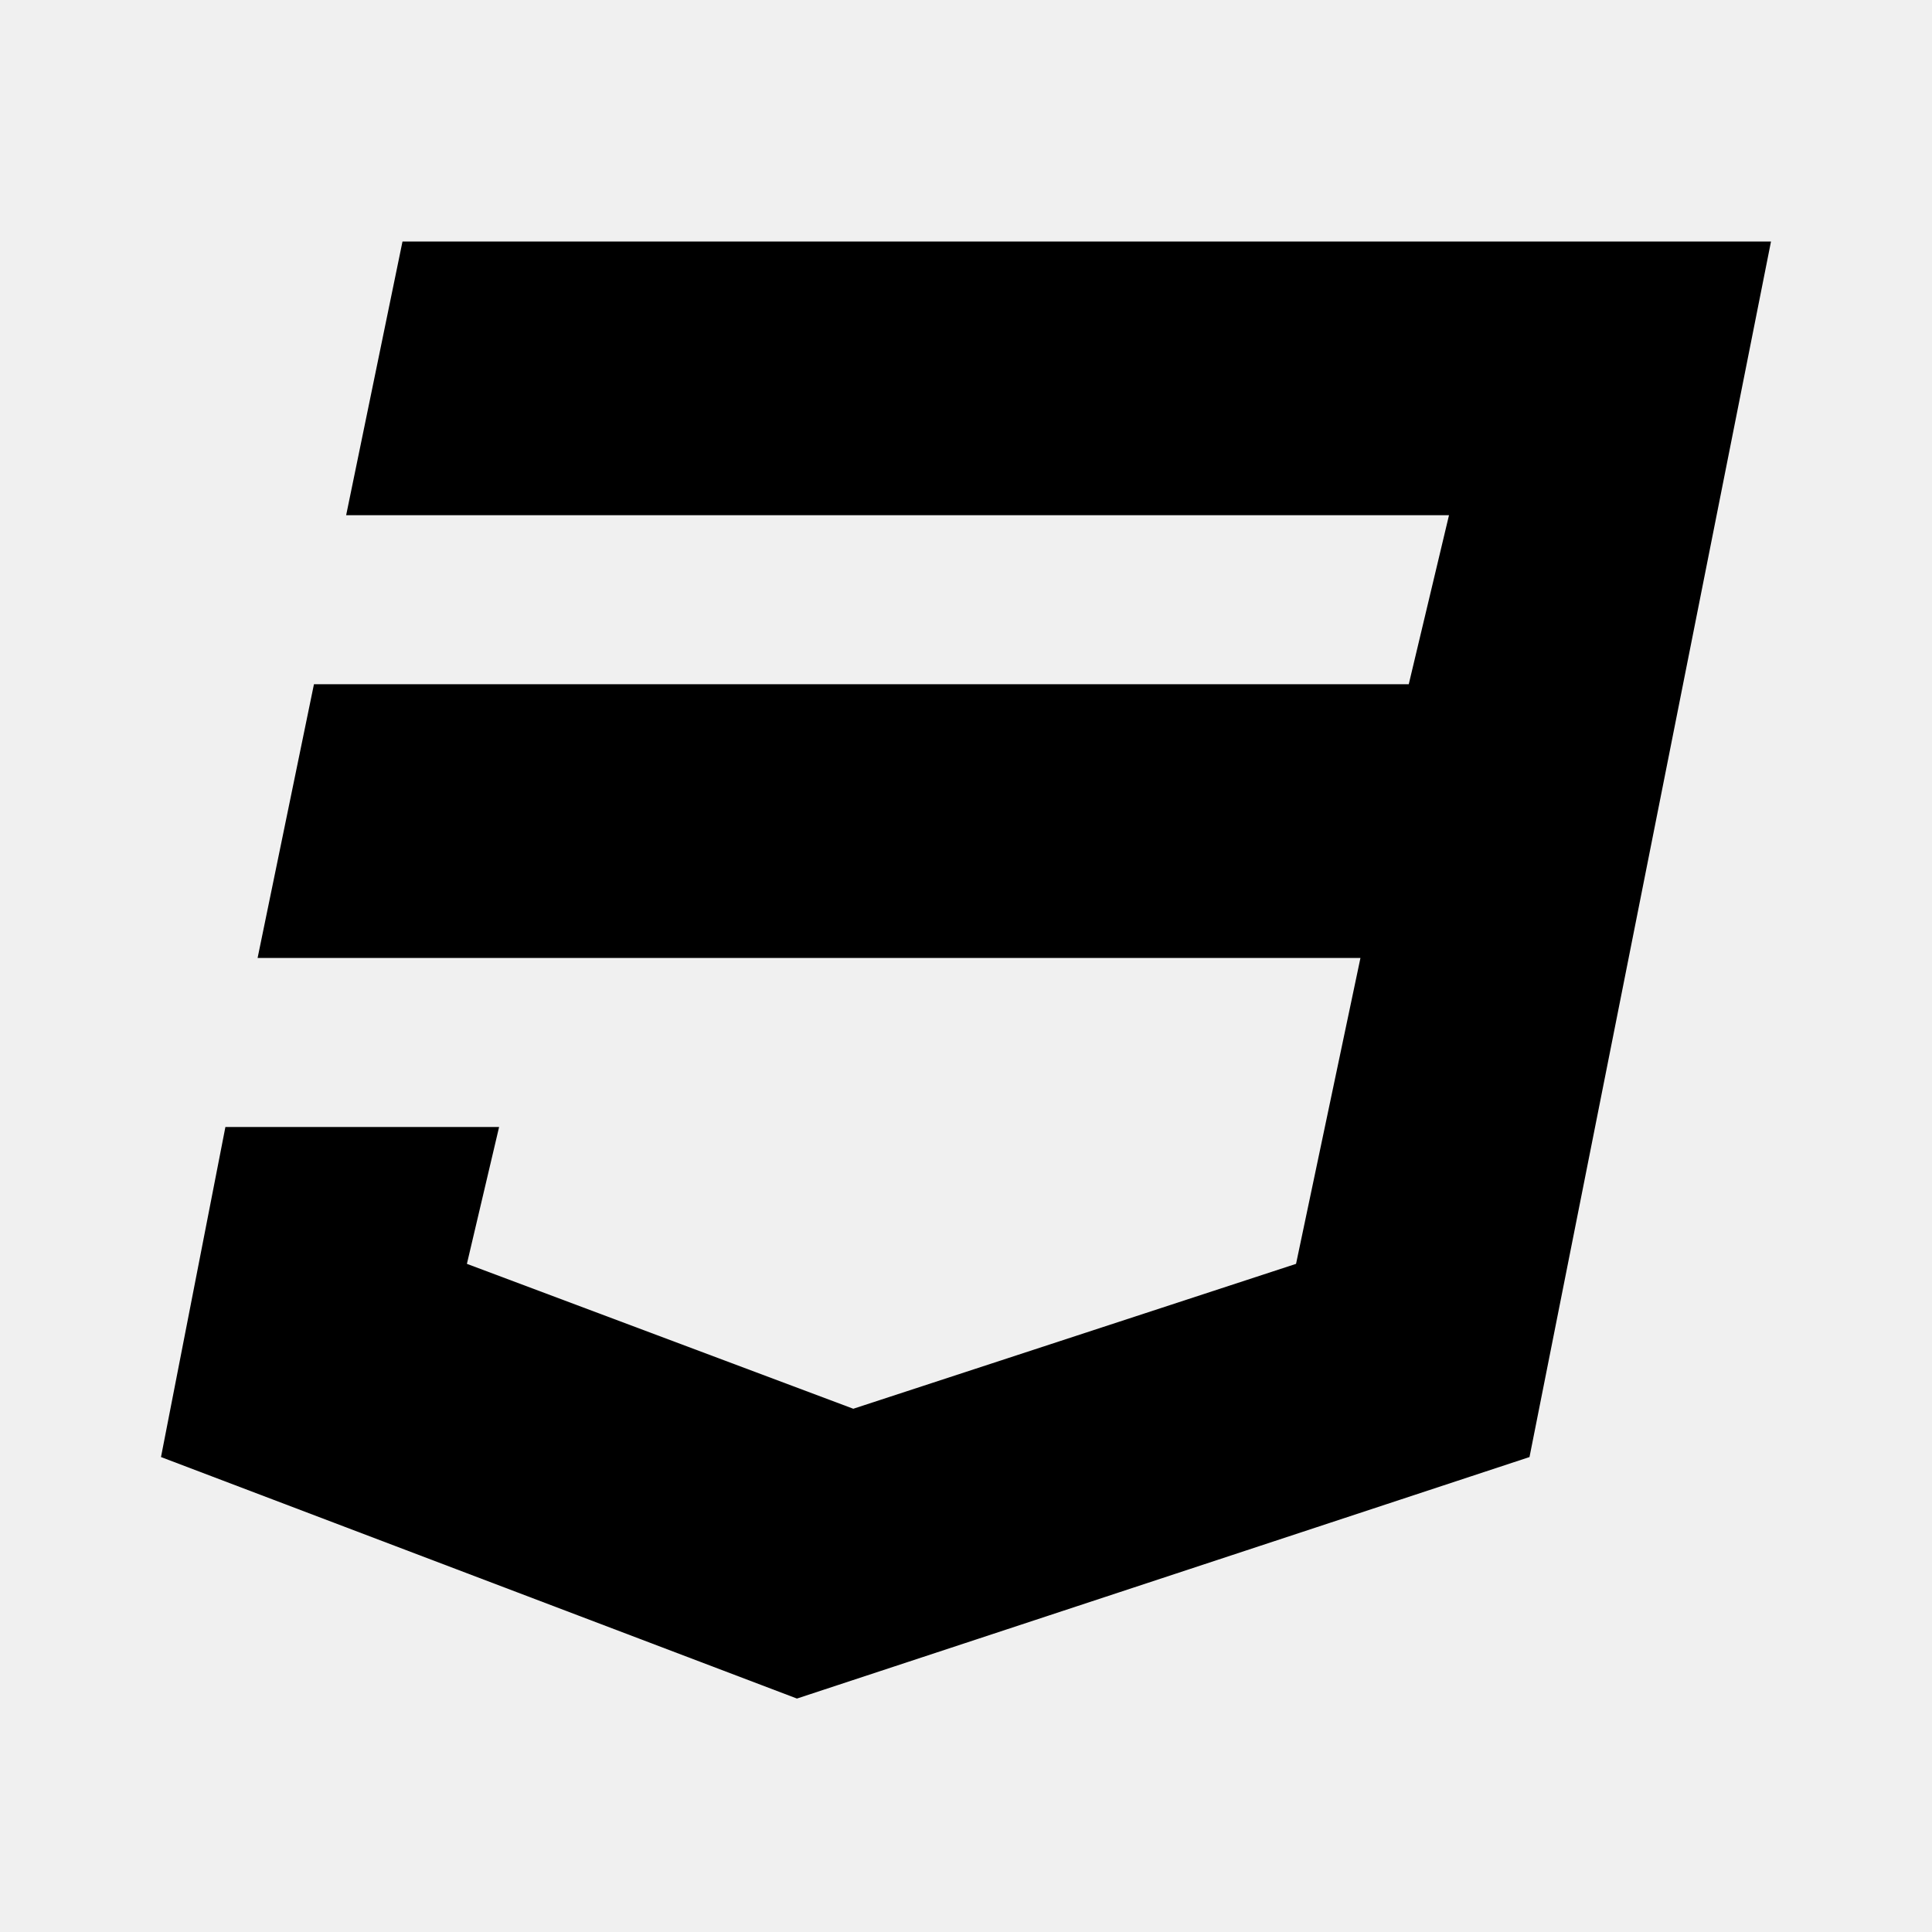
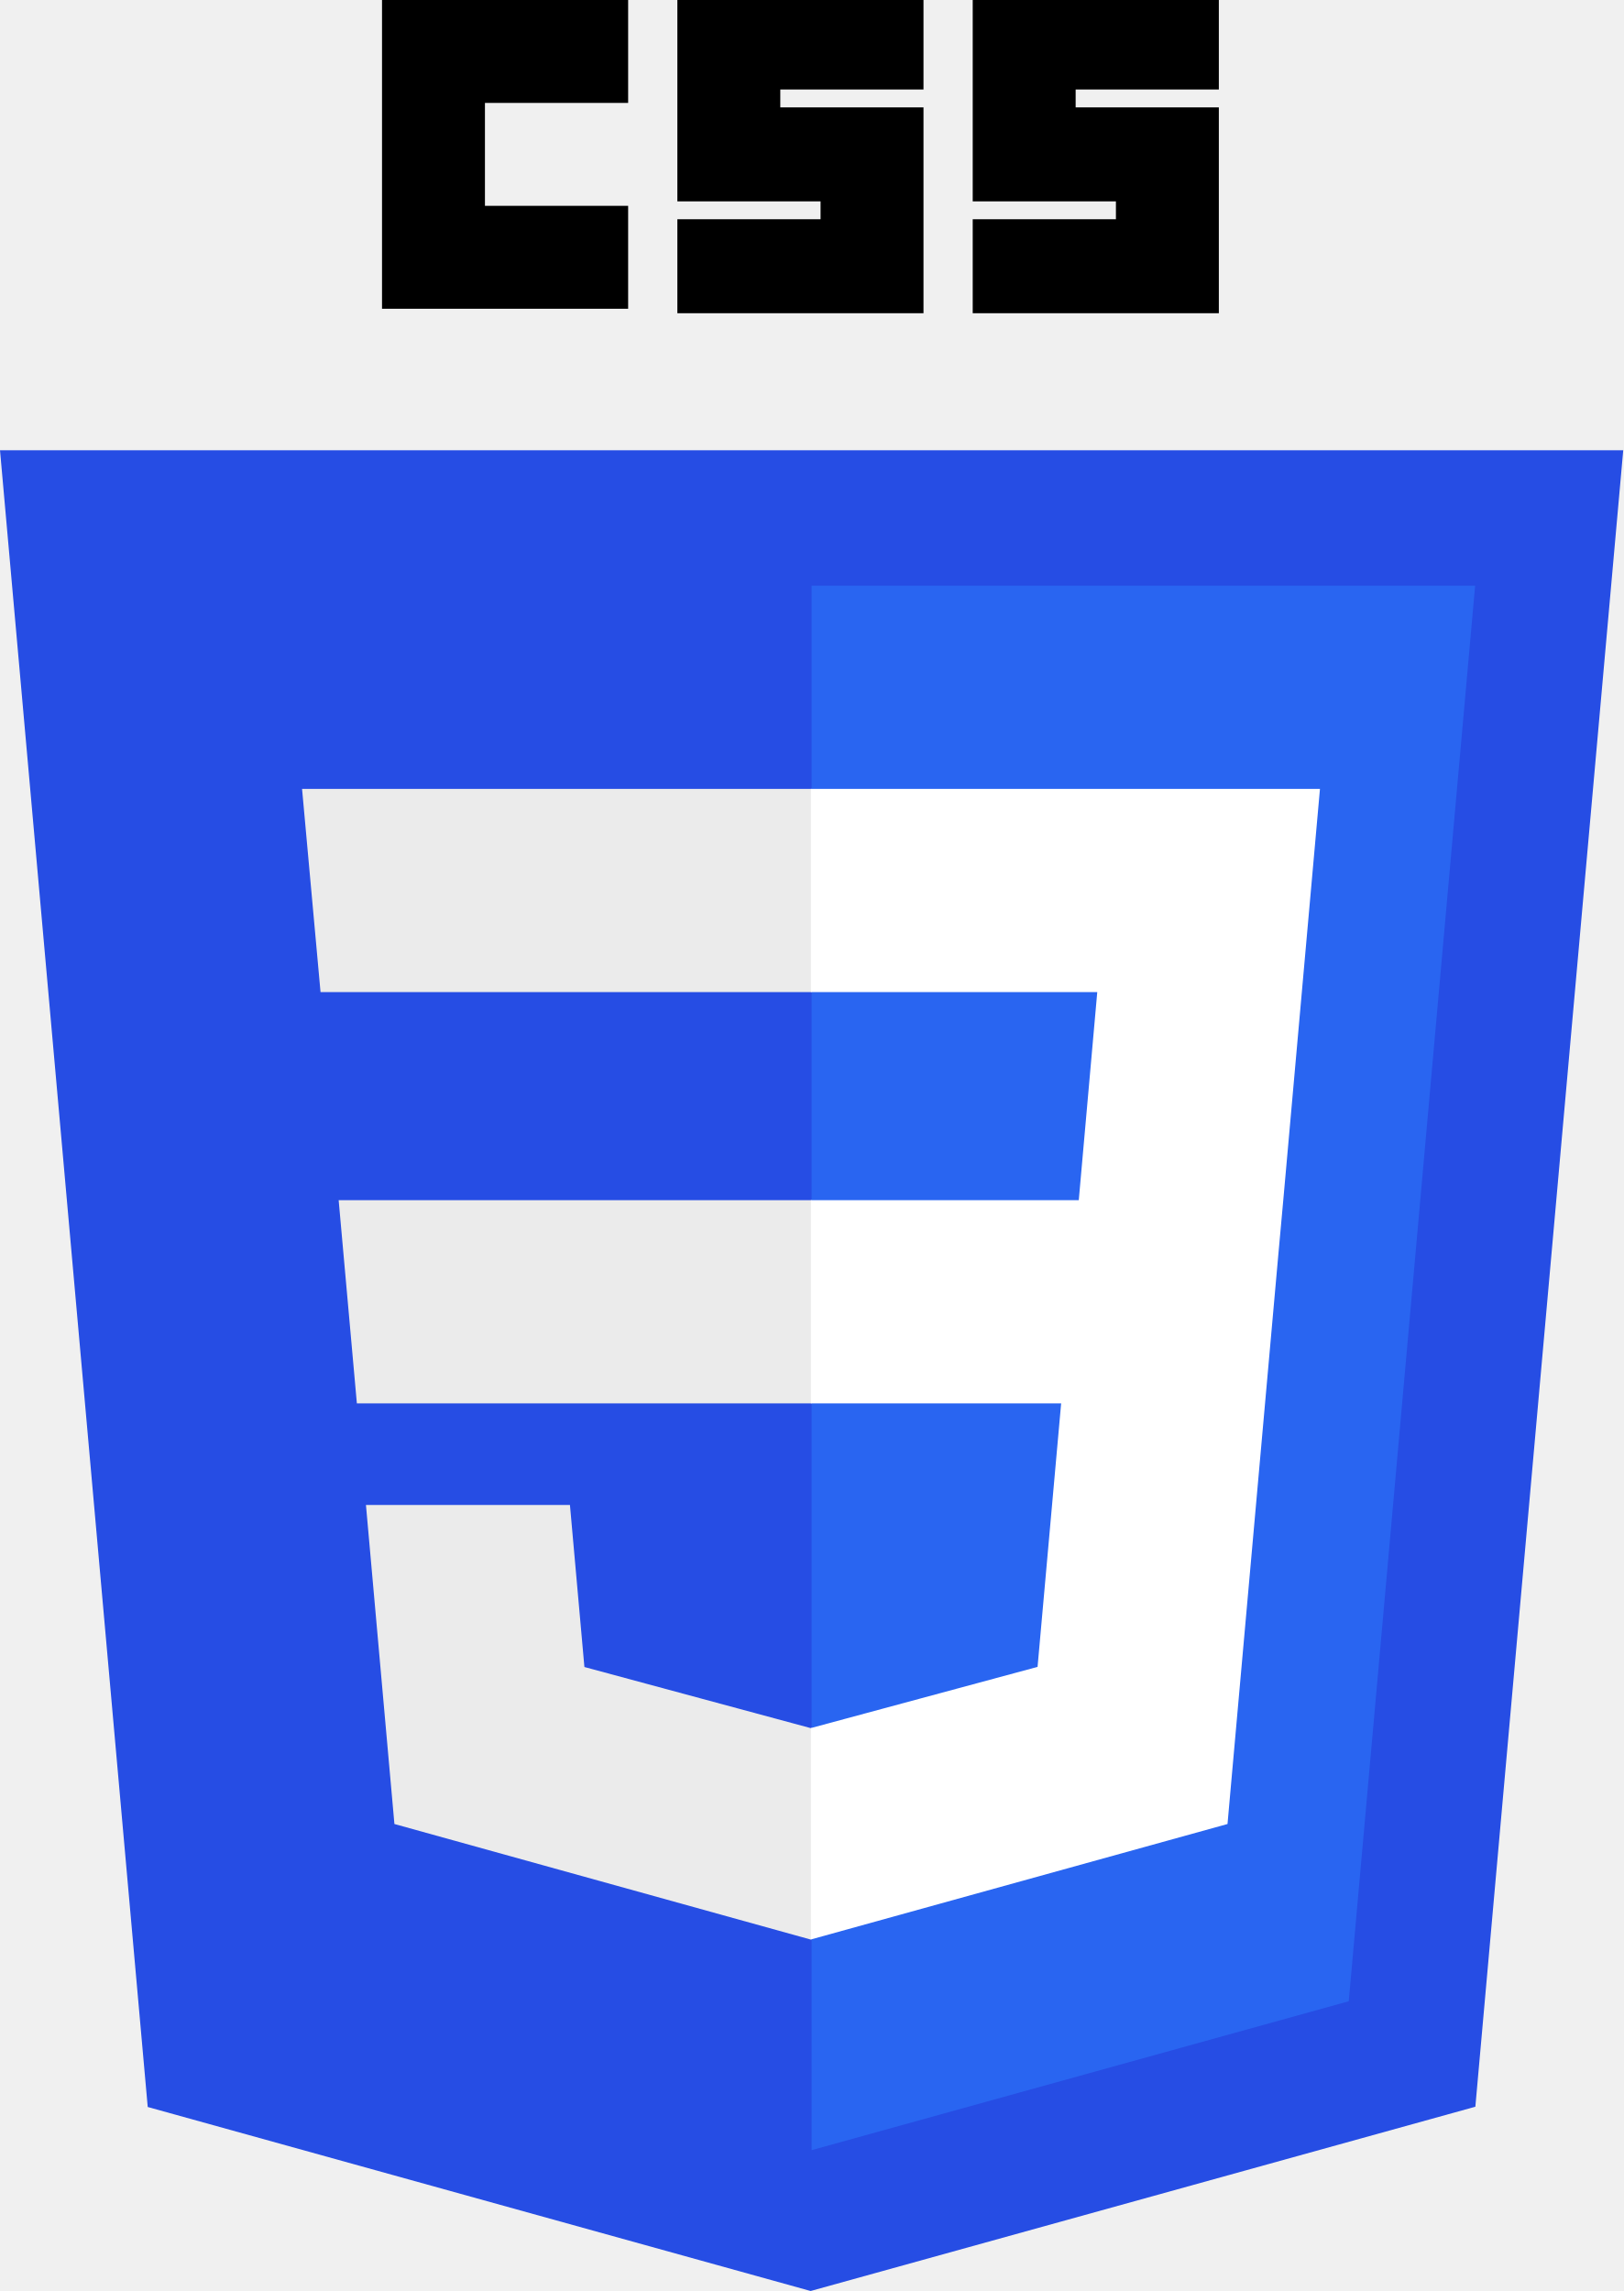
- <svg xmlns="http://www.w3.org/2000/svg" enable-background="new 0 0 24 24" viewBox="0 0 24 24">
-   <path d="M22,3l-3,15.1l-9.1,3l-7.9-3L2.8,14h3.4l-0.4,1.7l4.8,1.8l5.5-1.8l0.8-3.8H3.2l0.7-3.4h13.6L18,6.4H4.3L5,3H22z" />
+ <svg xmlns="http://www.w3.org/2000/svg" width="102.372mm" height="144.498mm" viewBox="0 0 362.734 512" id="svg3476" version="1.1">
+   <defs id="defs3478" />
+   <g id="layer1" transform="translate(-193.633,-276.3622)">
+     <g id="g3013" transform="translate(119,276.3622)">
+       <polygon id="polygon2989" points="437.367,100.62 404.321,470.819 255.778,512 107.644,470.877 74.633,100.62 " style="fill:#264de4" />
+       <polygon id="polygon2991" points="376.03,447.246 404.27,130.894 256,130.894 256,480.523 " style="fill:#2965f1" />
+       <polygon id="polygon2993" points="150.31,268.217 154.38,313.627 256,313.627 256,268.217 " style="fill:#ebebeb" />
+       <polygon id="polygon2995" points="256,176.305 255.843,176.305 142.132,176.305 146.26,221.716 256,221.716 " style="fill:#ebebeb" />
+       <polygon id="polygon2997" points="256,433.399 256,386.153 255.801,386.206 205.227,372.55 201.994,336.333 177.419,336.333 156.409,336.333 162.771,407.634 255.791,433.457 " style="fill:#ebebeb" />
+       <path id="path2999" d="m 160,0 55,0 0,23 -32,0 0,23 32,0 0,23 -55,0 z" />
+       <path id="path3001" d="m 226,0 55,0 0,20 -32,0 0,4 32,0 0,46 -55,0 0,-21 32,0 0,-4 -32,0 z" />
+       <path id="path3003" d="m 292,0 55,0 0,20 -32,0 0,4 32,0 0,46 -55,0 0,-21 32,0 0,-4 -32,0 z" />
+       <polygon id="polygon3005" points="311.761,313.627 306.49,372.521 255.843,386.191 255.843,433.435 348.937,407.634 349.62,399.962 360.291,280.411 361.399,268.217 369.597,176.305 255.843,176.305 255.843,221.716 319.831,221.716 315.699,268.217 255.843,268.217 255.843,313.627 " style="fill:#ffffff" />
+     </g>
+   </g>
</svg>
